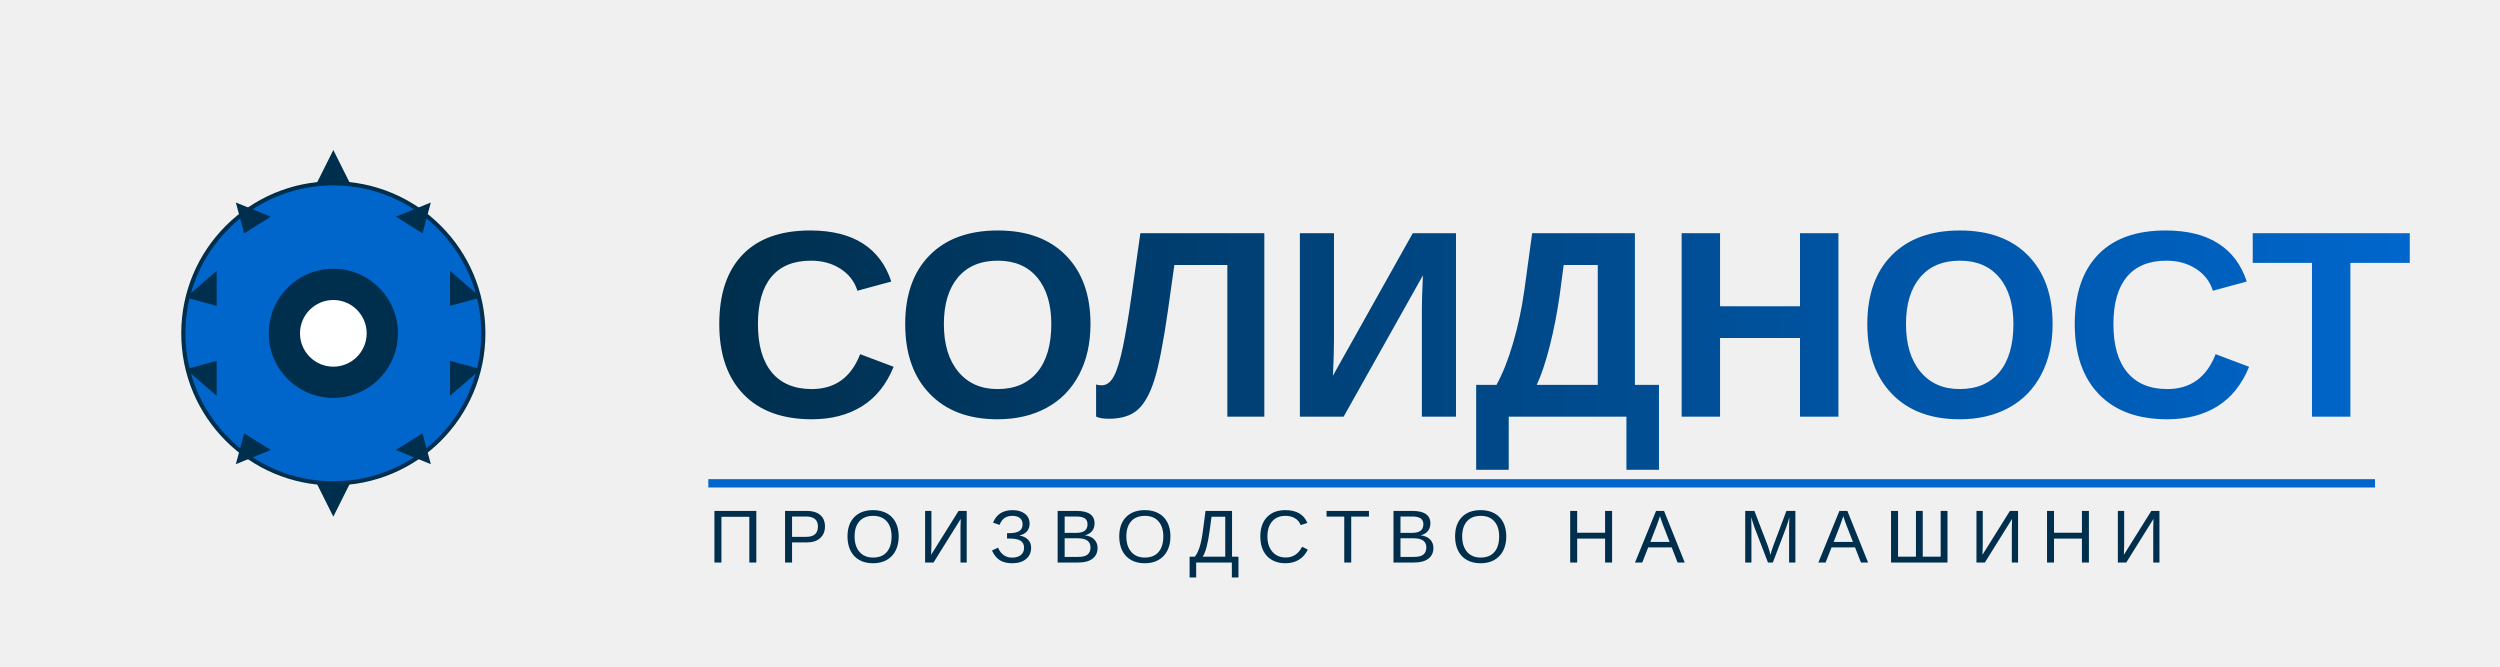
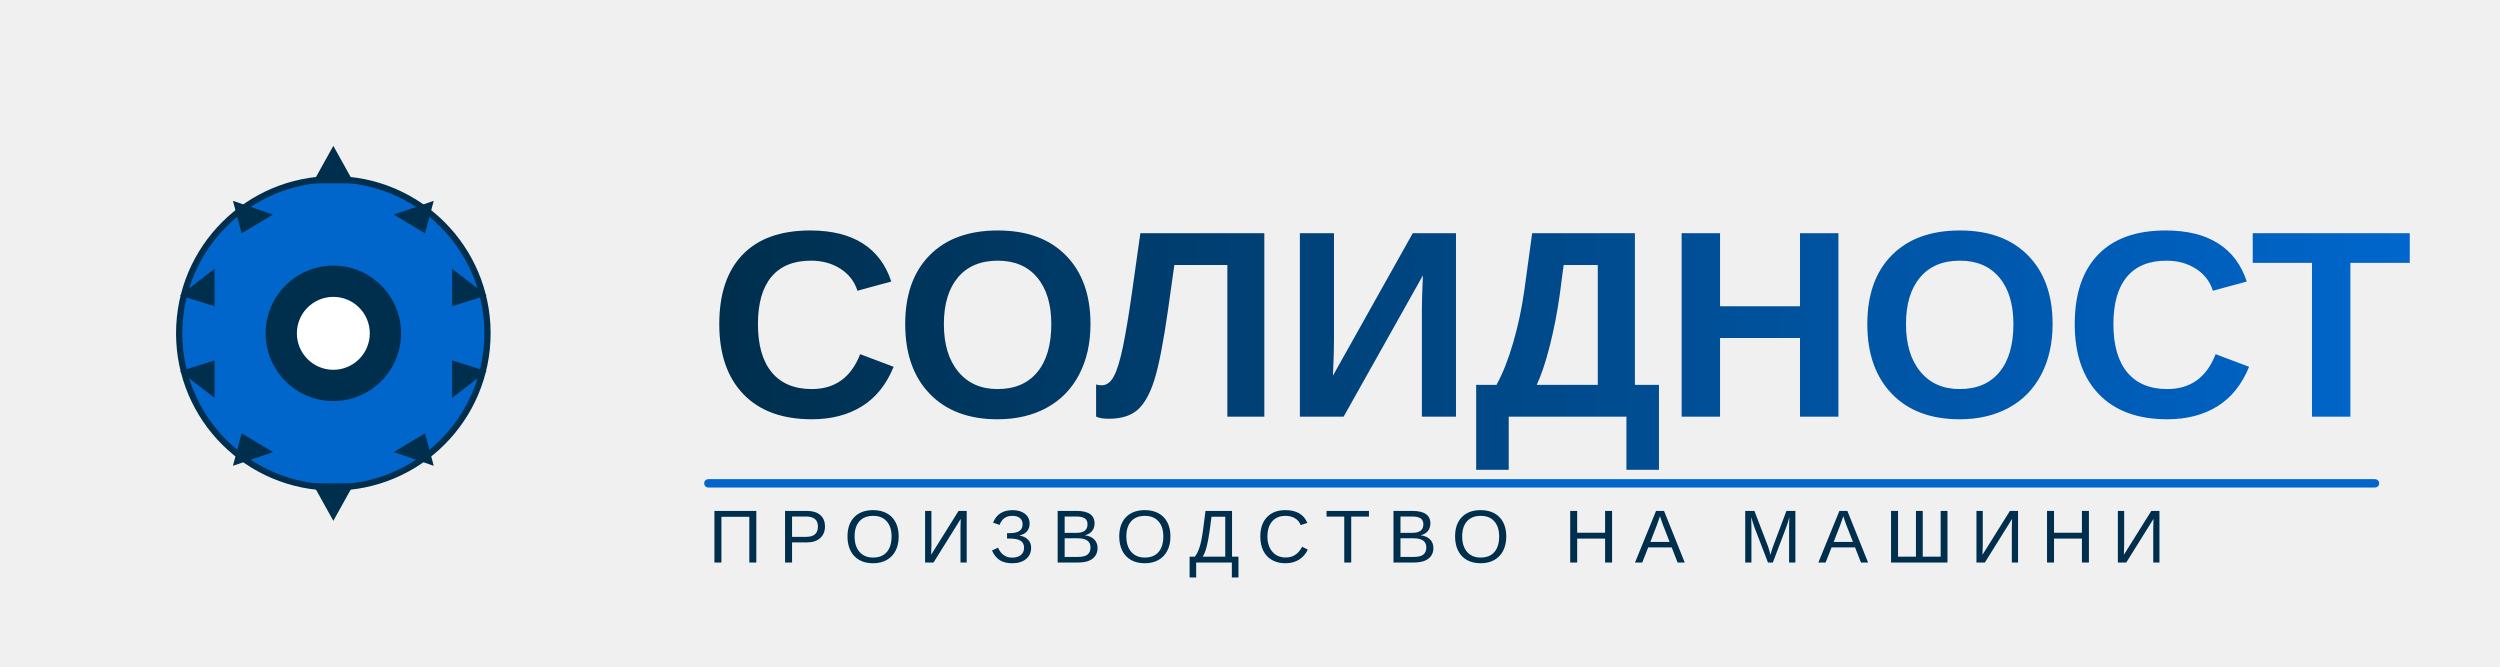
- <svg xmlns="http://www.w3.org/2000/svg" width="1200" height="320" viewBox="0 0 1200 320">
+ <svg xmlns="http://www.w3.org/2000/svg" width="1200" height="320" viewBox="0 0 1200 320" shape-rendering="geometricPrecision">
  <defs>
    <linearGradient id="blueGradient" x1="0%" y1="0%" x2="100%" y2="0%">
      <stop offset="0%" style="stop-color:#002f4d;stop-opacity:1" />
      <stop offset="100%" style="stop-color:#0066cc;stop-opacity:1" />
    </linearGradient>
  </defs>
-   <g id="gear">
-     <circle cx="160" cy="160" r="72" fill="#0066cc" stroke="#002f4d" stroke-width="2" />
-     <path d="M 160 72 L 168 88 L 152 88 Z" fill="#002f4d" />
-     <path d="M 206.8 97.2 L 202.8 112 L 190 104 Z" fill="#002f4d" />
-     <path d="M 230.8 142.8 L 216 146.8 L 216 130 Z" fill="#002f4d" />
-     <path d="M 230.8 177.2 L 216 173.2 L 216 190 Z" fill="#002f4d" />
-     <path d="M 206.8 222.8 L 202.8 208 L 190 216 Z" fill="#002f4d" />
-     <path d="M 160 248 L 168 232 L 152 232 Z" fill="#002f4d" />
-     <path d="M 113.2 222.8 L 117.2 208 L 130 216 Z" fill="#002f4d" />
-     <path d="M 89.2 177.2 L 104 173.2 L 104 190 Z" fill="#002f4d" />
-     <path d="M 89.2 142.8 L 104 146.8 L 104 130 Z" fill="#002f4d" />
-     <path d="M 113.2 97.2 L 117.2 112 L 130 104 Z" fill="#002f4d" />
-     <circle cx="160" cy="160" r="32" fill="#002f4d" stroke="#0066cc" stroke-width="2" />
-     <circle cx="160" cy="160" r="16" fill="white" />
+   <g id="gear" shape-rendering="geometricPrecision">
+     <circle cx="160" cy="160" r="74" fill="#0066cc" stroke="#002f4d" stroke-width="3" />
+     <path d="M 160 70 L 170 88 L 150 88 Z" fill="#002f4d" shape-rendering="geometricPrecision" />
+     <path d="M 208.2 96.4 L 204 112 L 189 103 Z" fill="#002f4d" shape-rendering="geometricPrecision" />
+     <path d="M 233.6 141.8 L 217 147 L 217 129 Z" fill="#002f4d" shape-rendering="geometricPrecision" />
+     <path d="M 233.6 178.2 L 217 173 L 217 191 Z" fill="#002f4d" shape-rendering="geometricPrecision" />
+     <path d="M 208.2 223.6 L 204 208 L 189 217 Z" fill="#002f4d" shape-rendering="geometricPrecision" />
+     <path d="M 160 250 L 170 232 L 150 232 Z" fill="#002f4d" shape-rendering="geometricPrecision" />
+     <path d="M 111.8 223.6 L 116 208 L 131 217 Z" fill="#002f4d" shape-rendering="geometricPrecision" />
+     <path d="M 86.4 178.2 L 103 173 L 103 191 Z" fill="#002f4d" shape-rendering="geometricPrecision" />
+     <path d="M 86.4 141.8 L 103 147 L 103 129 Z" fill="#002f4d" shape-rendering="geometricPrecision" />
+     <path d="M 111.8 96.4 L 116 112 L 131 103 Z" fill="#002f4d" shape-rendering="geometricPrecision" />
+     <circle cx="160" cy="160" r="34" fill="#002f4d" stroke="#0066cc" stroke-width="3" />
+     <circle cx="160" cy="160" r="18" fill="#ffffff" stroke="#002f4d" stroke-width="1" />
  </g>
-   <text x="340" y="200" font-family="Arial, Helvetica, sans-serif" font-size="128" font-weight="bold" fill="url(#blueGradient)">
+   <text x="340" y="200" font-family="Arial, Helvetica, sans-serif" font-size="128" font-weight="bold" fill="url(#blueGradient)" text-rendering="geometricPrecision">
    СОЛИДНОСТ
  </text>
-   <line x1="340" y1="232" x2="1140" y2="232" stroke="#0066cc" stroke-width="4" />
-   <text x="340" y="270" font-family="Arial, Helvetica, sans-serif" font-size="36" fill="#002f4d" letter-spacing="8">
+   <line x1="340" y1="232" x2="1140" y2="232" stroke="#0066cc" stroke-width="4" stroke-linecap="round" />
+   <text x="340" y="270" font-family="Arial, Helvetica, sans-serif" font-size="36" fill="#002f4d" letter-spacing="8" text-rendering="geometricPrecision">
    ПРОИЗВОДСТВО НА МАШИНИ
  </text>
</svg>
